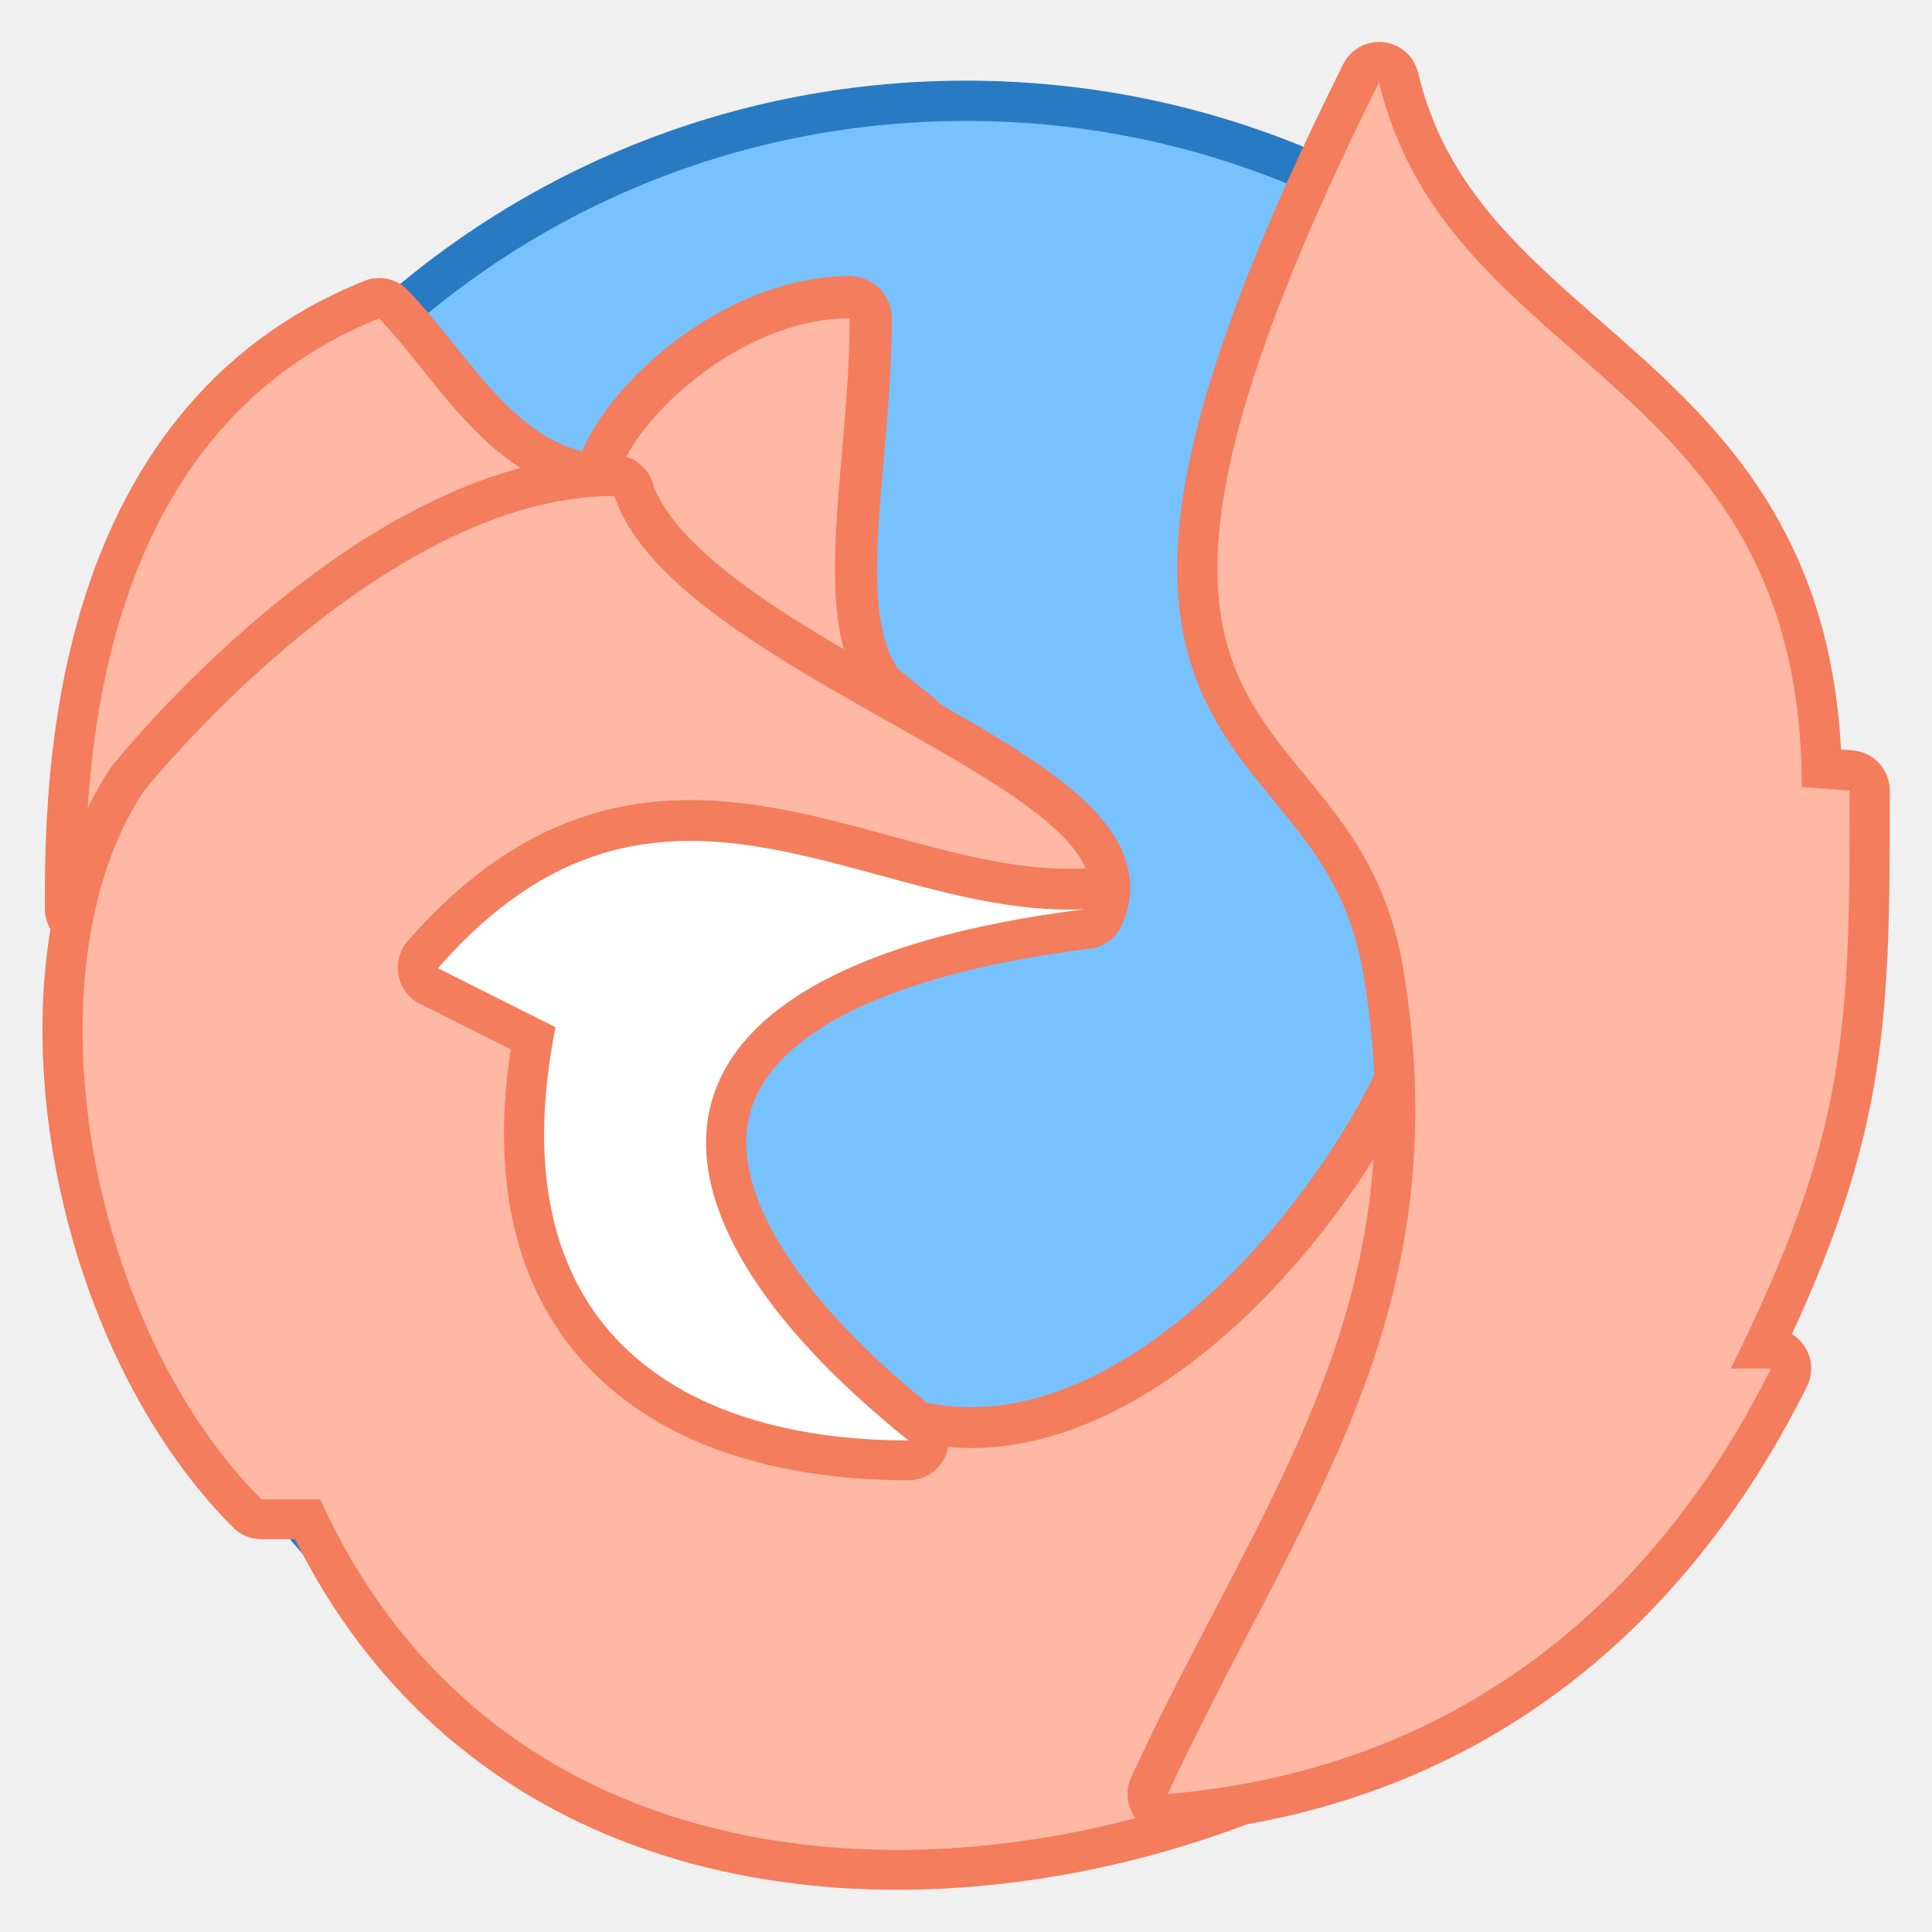
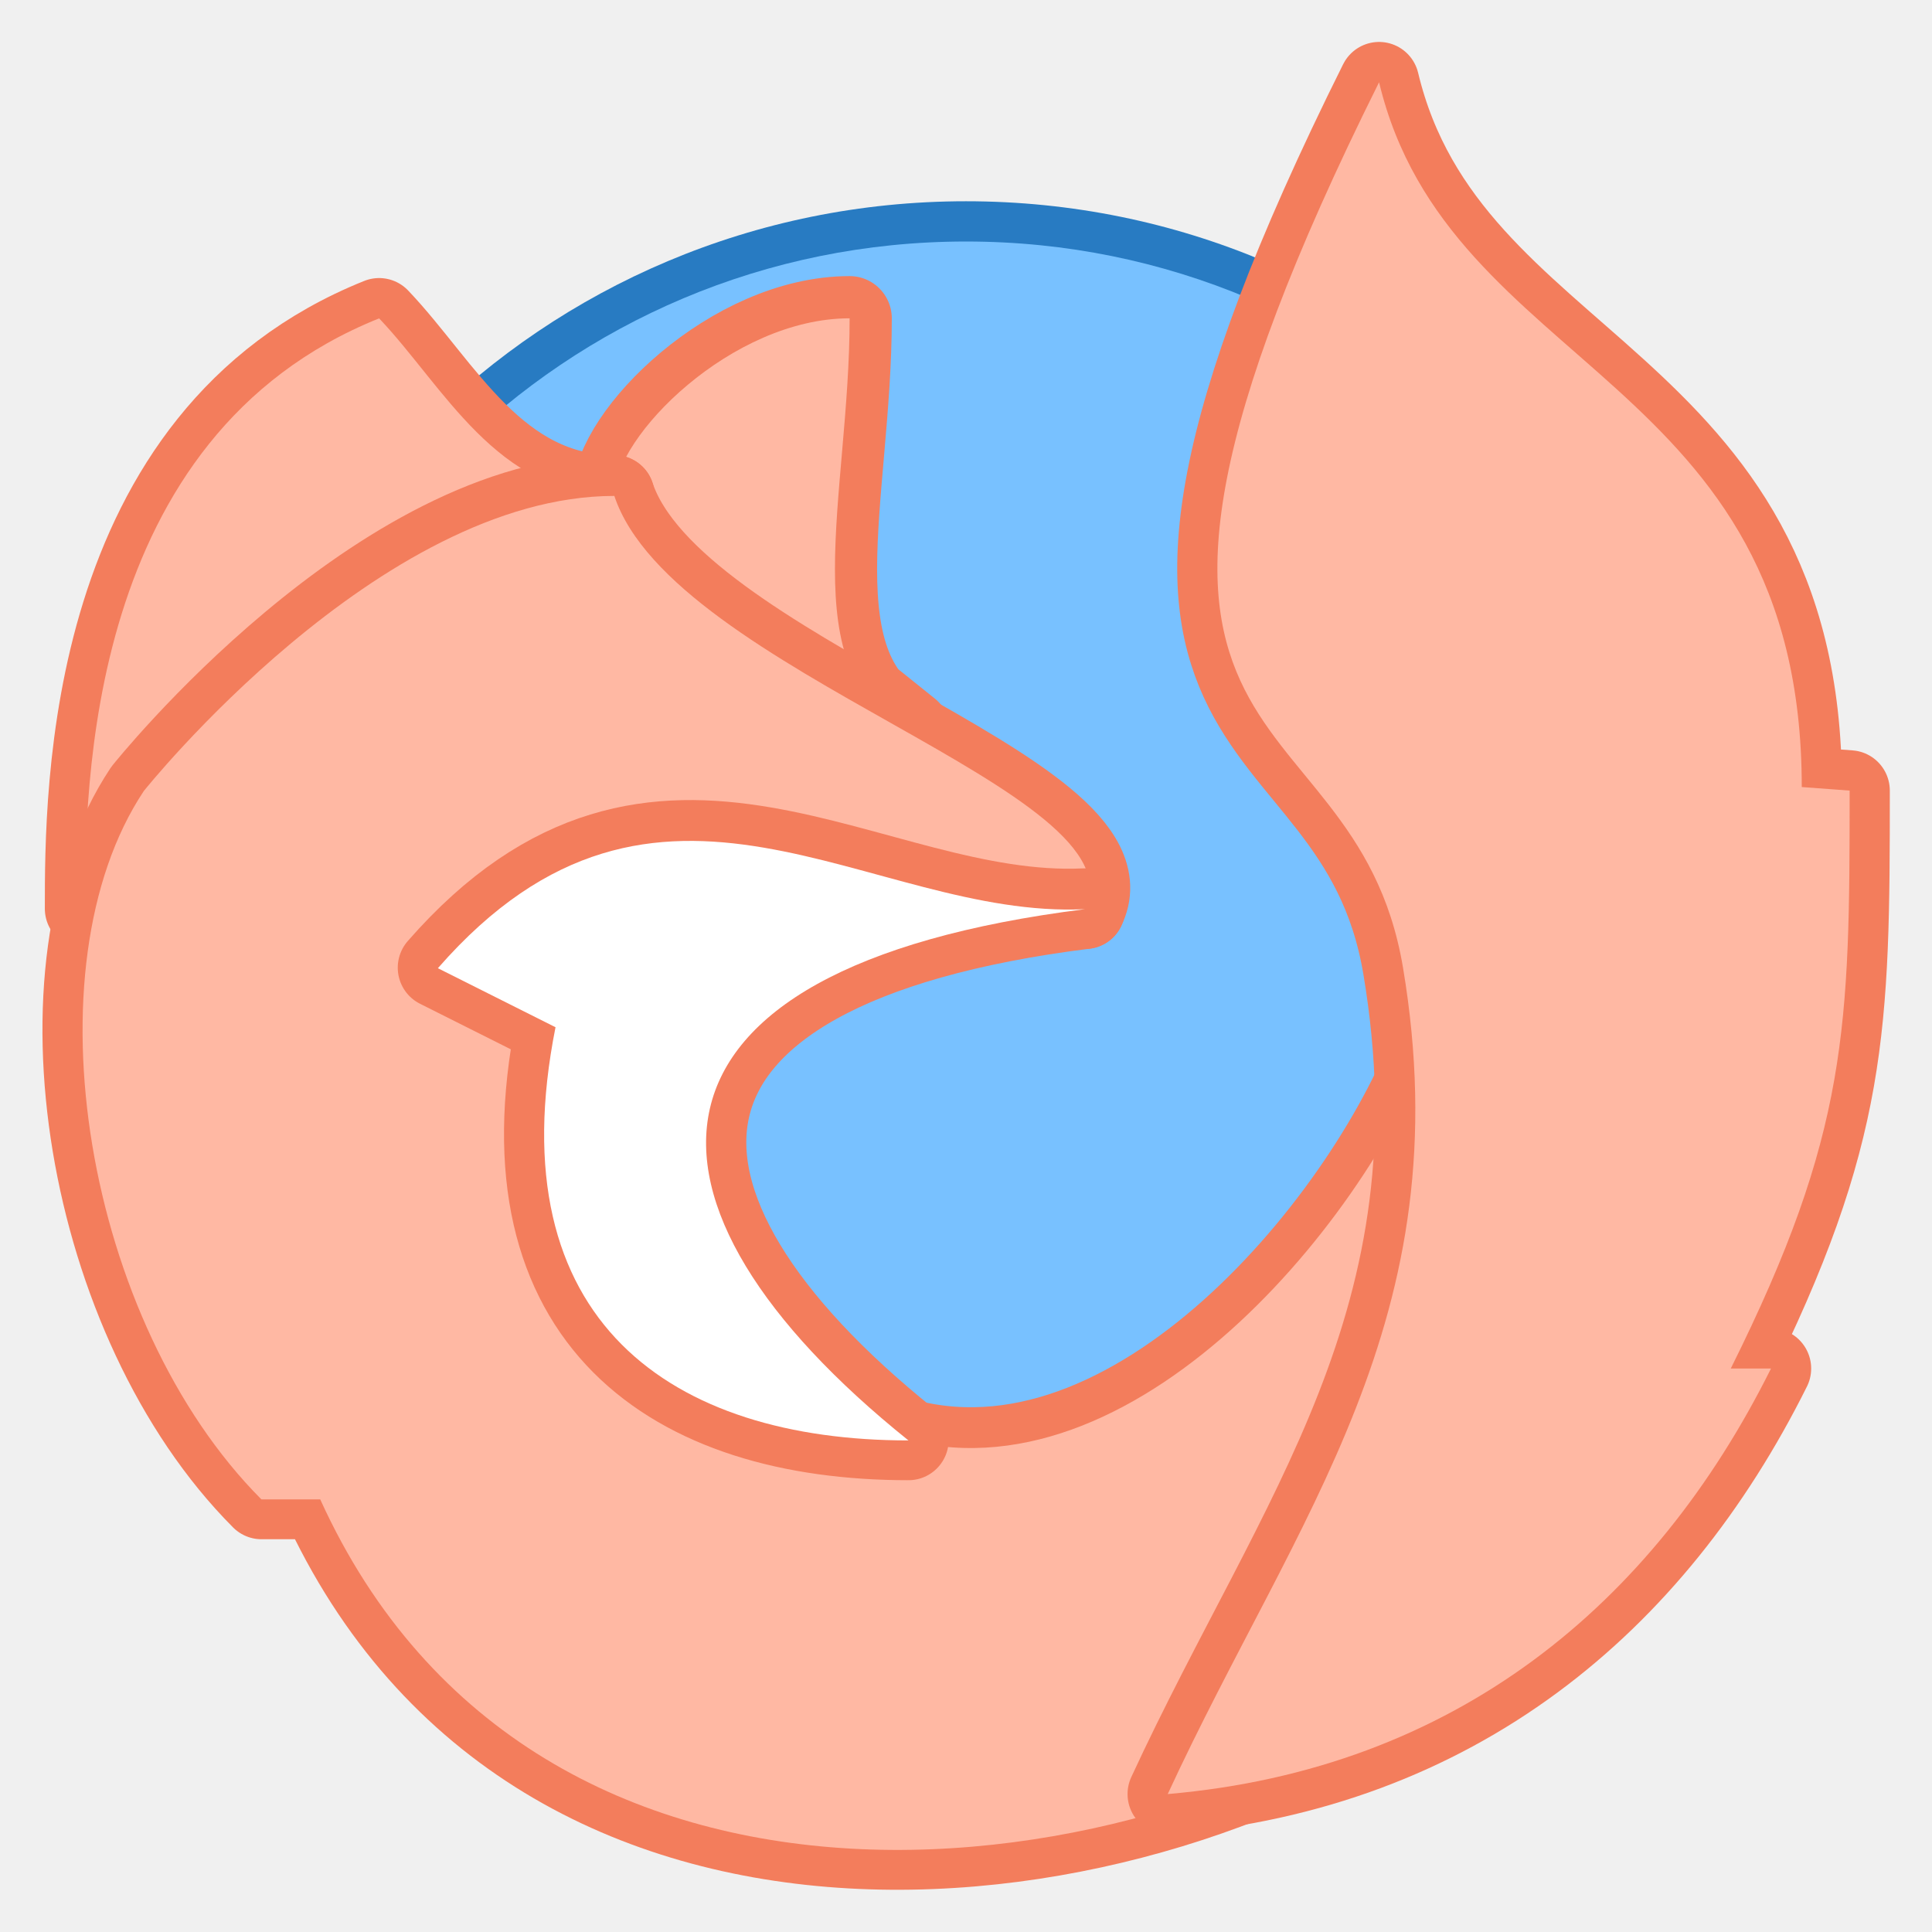
<svg xmlns="http://www.w3.org/2000/svg" width="48" height="48" viewBox="0 0 48 48" version="1.1" id="svg8">
  <defs id="defs2">
    <style id="current-color-scheme" type="text/css">
      .ColorScheme-Text {
        color:#122036;
      }
      </style>
    <style type="text/css" id="current-color-scheme-53">
      .ColorScheme-Text {
        color:#122036;
      }
      </style>
    <style id="current-color-scheme-5" type="text/css">
      .ColorScheme-Text {
        color:#122036;
      }
      </style>
    <style id="current-color-scheme-2" type="text/css">
      .ColorScheme-Text {
        color:#122036;
      }
      </style>
    <style id="current-color-scheme-1" type="text/css">
      .ColorScheme-Text {
        color:#122036;
      }
      </style>
    <style type="text/css" id="current-color-scheme-10">
      .ColorScheme-Text {
        color:#122036;
      }
      </style>
    <style id="current-color-scheme-0" type="text/css">
      .ColorScheme-Text {
        color:#122036;
      }
      </style>
    <style id="current-color-scheme-26" type="text/css">
      .ColorScheme-Text {
        color:#122036;
      }
      </style>
    <style id="current-color-scheme-7" type="text/css">
      .ColorScheme-Text {
        color:#122036;
      }
      </style>
    <style id="current-color-scheme-3" type="text/css">
      .ColorScheme-Text {
        color:#122036;
      }
      </style>
    <style id="current-color-scheme-22" type="text/css">
      .ColorScheme-Text {
        color:#122036;
      }
      </style>
    <style id="current-color-scheme-75" type="text/css">
      .ColorScheme-Text {
        color:#122036;
      }
      </style>
    <style type="text/css" id="current-color-scheme-53-3">
      .ColorScheme-Text {
        color:#122036;
      }
      </style>
    <style id="current-color-scheme-5-5" type="text/css">
      .ColorScheme-Text {
        color:#122036;
      }
      </style>
    <style id="current-color-scheme-2-6" type="text/css">
      .ColorScheme-Text {
        color:#122036;
      }
      </style>
    <style id="current-color-scheme-1-2" type="text/css">
      .ColorScheme-Text {
        color:#122036;
      }
      </style>
    <style type="text/css" id="current-color-scheme-10-9">
      .ColorScheme-Text {
        color:#122036;
      }
      </style>
    <style id="current-color-scheme-0-1" type="text/css">
      .ColorScheme-Text {
        color:#122036;
      }
      </style>
    <style id="current-color-scheme-26-2" type="text/css">
      .ColorScheme-Text {
        color:#122036;
      }
      </style>
    <style id="current-color-scheme-29" type="text/css">
      .ColorScheme-Text {
        color:#122036;
      }
      </style>
    <style type="text/css" id="current-color-scheme-5-1">
      .ColorScheme-Text {
        color:#122036;
      }
      </style>
    <style type="text/css" id="current-color-scheme-2-2">
      .ColorScheme-Text {
        color:#122036;
      }
      </style>
    <style type="text/css" id="current-color-scheme-1-7">
      .ColorScheme-Text {
        color:#122036;
      }
      </style>
    <style id="current-color-scheme-10-0" type="text/css">
      .ColorScheme-Text {
        color:#122036;
      }
      </style>
    <style type="text/css" id="current-color-scheme-0-9">
      .ColorScheme-Text {
        color:#122036;
      }
      </style>
    <style type="text/css" id="current-color-scheme-26-3">
      .ColorScheme-Text {
        color:#122036;
      }
      </style>
  </defs>
  <g id="layer1" transform="translate(0,-266.65)">
    <g id="g905" transform="translate(-16,-21.9979)">
      <g transform="translate(76.00013,18.00208)" id="g2183">
-         <path style="opacity:1;fill:#287bc2;fill-opacity:1;stroke:none;stroke-width:0.3;stroke-miterlimit:4;stroke-dasharray:none;stroke-opacity:1" d="m -36,272.65 h 4.7e-5 c 12.188,0 22,9.812 22,22 0,12.188 -9.812,22 -22,22 h -4.7e-5 c -12.188,0 -22,-9.812 -22,-22 0,-12.188 9.812,-22 22,-22 z" id="rect4544" />
-         <path style="opacity:1;fill:#78c1ff;fill-opacity:1;stroke:none;stroke-width:0.3;stroke-miterlimit:4;stroke-dasharray:none;stroke-opacity:1" d="m -36,273.65 h 2.3e-5 c 11.634,0 21,9.366 21,21 0,11.634 -9.366,21 -21,21 h -2.3e-5 c -11.634,0 -21,-9.366 -21,-21 0,-11.634 9.366,-21 21,-21 z" id="rect4544-5" />
+         <path style="opacity:1;fill:#287bc2;fill-opacity:1;stroke:none;stroke-width:0.259;stroke-miterlimit:4;stroke-dasharray:none;stroke-opacity:1" d="m -36,275.646 h 4e-5 c 10.526,0 19,8.474 19,19 0,10.526 -8.474,19 -19,19 h -4e-5 c -10.526,0 -19,-8.474 -19,-19 0,-10.526 8.474,-19 19,-19 z" id="rect4544" />
+         <path style="opacity:1;fill:#78c1ff;fill-opacity:1;stroke:none;stroke-width:0.257;stroke-miterlimit:4;stroke-dasharray:none;stroke-opacity:1" d="m -36,276.646 h 2e-5 c 9.972,0 18,8.028 18,18 0,9.972 -8.028,18 -18,18 h -2e-5 c -9.972,0 -18,-8.028 -18,-18 0,-9.972 8.028,-18 18,-18 z" id="rect4544-5" />
      </g>
      <g id="g4826" transform="matrix(1.461391,0,0,1.466525,-34.498,-101.8238)">
        <g transform="translate(90.99993,-11.99971)" id="g2574-7" />
        <path id="path1244-9-5" d="m 45,274.65 c 0,-1 2,-3 4,-3 0,3 -1,6 1,7 z" style="fill:none;stroke:#f37d5c;stroke-width:1.432;stroke-linecap:round;stroke-linejoin:round;stroke-miterlimit:4;stroke-dasharray:none;stroke-opacity:1" />
        <path id="path1244-3-2-9" d="m 44.999,274.649 c 0,-1 2,-3 4,-3 0,3 -0.999,6.001 1.001,7.001 z" style="fill:#ffb8a3;fill-opacity:1;stroke:none;stroke-width:1.366;stroke-linecap:round;stroke-linejoin:round;stroke-miterlimit:4;stroke-dasharray:none;stroke-opacity:1" />
        <path id="path1227-28-7" d="m 45,274.65 c -2,0 -2.902,-1.852 -4,-3 -5,2 -5,8 -5,10 z" style="fill:none;stroke:#f37d5c;stroke-width:1.366;stroke-linecap:round;stroke-linejoin:round;stroke-miterlimit:4;stroke-dasharray:none;stroke-opacity:1" />
        <path id="path1227-2-9-7" d="m 45,274.65 c -2,0 -2.902,-1.852 -4,-3 -5,2 -5,8 -5,10 z" style="fill:#ffb8a3;fill-opacity:1;stroke:none;stroke-width:2;stroke-linecap:round;stroke-linejoin:round;stroke-miterlimit:4;stroke-dasharray:none;stroke-opacity:1" />
        <path id="path1261-73-6" d="m 45,274.65 c -4,0 -8,5 -8,5 -2,3 -1,9 2,12 h 1 c 3.678,8.061 14.038,6.716 19,3 v -11 c -1,3 -5,8 -9,7 l -0.002,0.008 c -8.999,-6.009 0.002,-9.008 3.002,-9.008 1,-2 -7,-4 -8,-7 z" style="fill:none;stroke:#f37d5c;stroke-width:1.366;stroke-linecap:round;stroke-linejoin:round;stroke-miterlimit:4;stroke-dasharray:none;stroke-opacity:1" />
        <path id="path1261-73-5-7" d="m 44.999,274.658 c -4,0 -8,5 -8,5 -2,3 -1,9 2,12 h 1 c 3.678,8.061 14.038,6.716 19,3 v -11 c -1,3 -5,8 -9,7 l -0.002,0.008 c -8.999,-6.009 0.002,-9.008 3.002,-9.008 1,-2 -7,-4 -8,-7 z" style="fill:#ffb8a3;fill-opacity:1;stroke:none;stroke-width:2;stroke-linecap:round;stroke-linejoin:round;stroke-miterlimit:4;stroke-dasharray:none;stroke-opacity:1" />
        <path id="path1175-1-3" d="m 50,290.65 c -5,-4 -5,-8 3,-9 -3.663,0.176 -7.238,-3.29 -11,1 l 2,1 c -1,5 2,7 6,7 z" style="fill:none;stroke:#f37d5c;stroke-width:1.366;stroke-linecap:butt;stroke-linejoin:round;stroke-miterlimit:4;stroke-dasharray:none;stroke-opacity:1" />
        <path id="path1175-7-2-6" d="m 49.999,290.659 c -5,-4 -5,-8 3,-9 -3.663,0.176 -7.238,-3.29 -11,1 l 2,1 c -1,5 2,7 6,7 z" style="fill:#ffffff;fill-opacity:1;stroke:none;stroke-width:2;stroke-linecap:butt;stroke-linejoin:round;stroke-miterlimit:4;stroke-dasharray:none;stroke-opacity:1" />
        <path id="path1143-1-8-9-9-5" d="m 58,267.65 c 1.186,4.94 7.186,4.94 7.186,11.94 L 66,279.65 c 0,4 -0.021,5.791 -2.021,9.791 h 0.684 c -2,4 -5.372,6.79 -10.256,7.209 2.192,-4.726 5.003,-8.042 4,-14 C 57.569,277.671 52,279.65 58,267.65 Z" style="fill:none;fill-opacity:1;stroke:#f37d5c;stroke-width:1.366;stroke-linecap:butt;stroke-linejoin:round;stroke-miterlimit:4;stroke-dasharray:none;stroke-opacity:1" />
        <path style="fill:#ffb8a3;fill-opacity:1;stroke:none;stroke-width:2;stroke-linecap:butt;stroke-linejoin:round;stroke-miterlimit:4;stroke-dasharray:none;stroke-opacity:1" d="m 58,267.65 c 1.186,4.94 7.186,4.94 7.186,11.94 L 66,279.65 c 0,4 -0.021,5.791 -2.021,9.791 h 0.684 c -2,4 -5.372,6.789 -10.256,7.209 2.192,-4.726 5.003,-8.042 4,-14 C 57.569,277.671 52,279.65 58,267.65 Z" id="path1143-1-8-9-9-4-6" />
      </g>
    </g>
  </g>
</svg>
